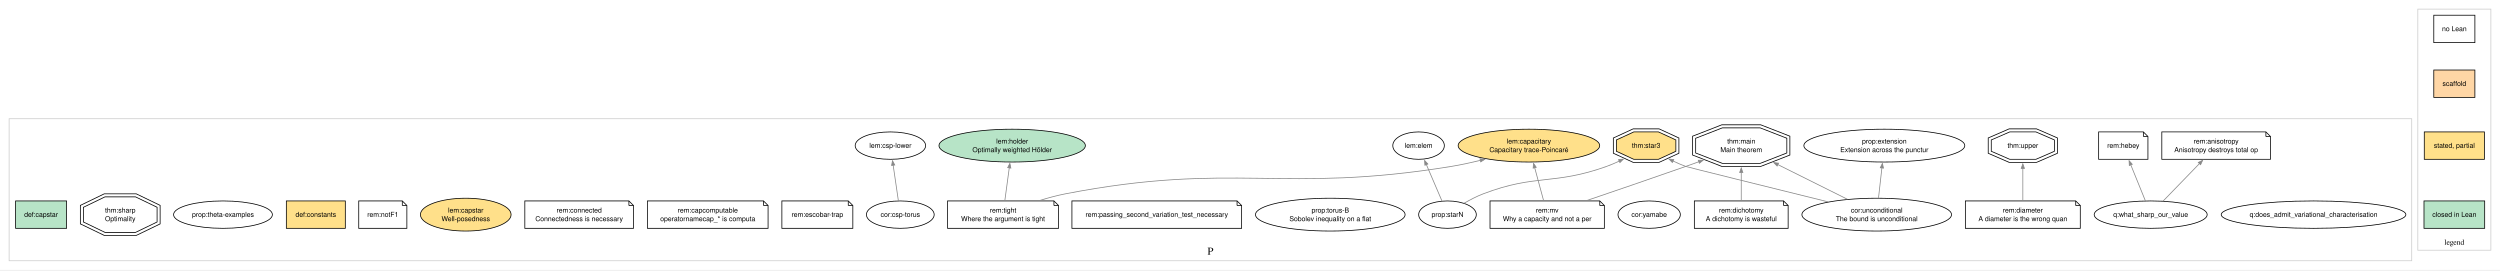
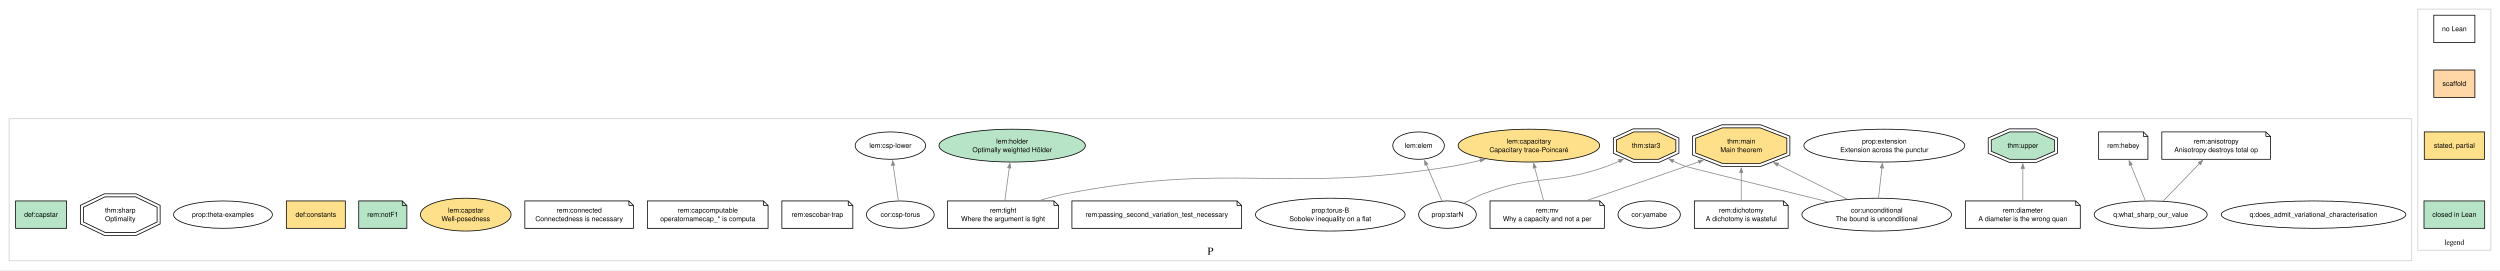
<svg xmlns="http://www.w3.org/2000/svg" width="3285pt" height="355pt" viewBox="0.00 0.00 3285.00 355.00">
  <g id="graph0" class="graph" transform="scale(1 1) rotate(0) translate(4 350.62)">
    <polygon fill="white" stroke="none" points="-4,4 -4,-350.62 3281,-350.62 3281,4 -4,4" />
    <g id="clust1" class="cluster">
      <polygon fill="none" stroke="#cccccc" points="8,-8 8,-194.62 3165,-194.62 3165,-8 8,-8" />
      <text xml:space="preserve" text-anchor="middle" x="1586.5" y="-15.95" font-family="Times,serif" font-size="14.00">P</text>
    </g>
    <g id="clust2" class="cluster">
      <polygon fill="none" stroke="#cccccc" points="3173,-21.84 3173,-338.62 3269,-338.62 3269,-21.84 3173,-21.84" />
      <text xml:space="preserve" text-anchor="middle" x="3221" y="-29.09" font-family="Times,serif" font-size="10.00">legend</text>
    </g>
    <g id="node1" class="node">
      <polygon fill="#b7e4c7" stroke="black" points="83.5,-86.59 16.5,-86.59 16.5,-50.59 83.5,-50.59 83.5,-86.59" />
      <text xml:space="preserve" text-anchor="middle" x="50" y="-65.67" font-family="Helvetica,sans-Serif" font-size="9.00">def:capstar</text>
    </g>
    <g id="node2" class="node">
-       <polygon fill="#ffffff" stroke="black" points="2343.89,-149.61 2343.89,-168.95 2308.81,-182.62 2259.19,-182.62 2224.11,-168.95 2224.11,-149.61 2259.19,-135.94 2308.81,-135.94 2343.89,-149.61" />
+       <polygon fill="#ffe08a" stroke="black" points="2343.89,-149.61 2343.89,-168.95 2308.81,-182.62 2259.19,-182.62 2224.11,-168.95 2224.11,-149.61 2259.19,-135.94 2308.81,-135.94 2343.89,-149.61" />
      <polygon fill="none" stroke="black" points="2347.89,-146.88 2347.89,-171.68 2309.56,-186.62 2258.44,-186.62 2220.11,-171.68 2220.11,-146.88 2258.44,-131.94 2309.56,-131.94 2347.89,-146.88" />
      <text xml:space="preserve" text-anchor="middle" x="2284" y="-161.98" font-family="Helvetica,sans-Serif" font-size="9.00">thm:main</text>
      <text xml:space="preserve" text-anchor="middle" x="2284" y="-150.73" font-family="Helvetica,sans-Serif" font-size="9.00">Main theorem</text>
    </g>
    <g id="node3" class="node">
      <polygon fill="#ffffff" stroke="black" points="202.41,-58.92 202.41,-78.26 174.05,-91.94 133.95,-91.94 105.59,-78.26 105.59,-58.92 133.95,-45.25 174.05,-45.25 202.41,-58.92" />
      <polygon fill="none" stroke="black" points="206.41,-56.41 206.41,-80.77 174.97,-95.94 133.03,-95.94 101.59,-80.77 101.59,-56.41 133.03,-41.25 174.97,-41.25 206.41,-56.41" />
      <text xml:space="preserve" text-anchor="middle" x="154" y="-71.29" font-family="Helvetica,sans-Serif" font-size="9.00">thm:sharp</text>
      <text xml:space="preserve" text-anchor="middle" x="154" y="-60.04" font-family="Helvetica,sans-Serif" font-size="9.00">Optimality</text>
    </g>
    <g id="node4" class="node">
      <ellipse fill="#ffffff" stroke="black" cx="289" cy="-68.59" rx="64.94" ry="18" />
      <text xml:space="preserve" text-anchor="middle" x="289" y="-65.67" font-family="Helvetica,sans-Serif" font-size="9.00">prop:theta-examples</text>
    </g>
    <g id="node5" class="node">
      <polygon fill="#ffe08a" stroke="black" points="449.75,-86.59 372.25,-86.59 372.25,-50.59 449.75,-50.59 449.75,-86.59" />
      <text xml:space="preserve" text-anchor="middle" x="411" y="-65.67" font-family="Helvetica,sans-Serif" font-size="9.00">def:constants</text>
    </g>
    <g id="node6" class="node">
      <ellipse fill="#ffffff" stroke="black" cx="1166" cy="-159.28" rx="46.3" ry="18" />
      <text xml:space="preserve" text-anchor="middle" x="1166" y="-156.36" font-family="Helvetica,sans-Serif" font-size="9.00">lem:csp-lower</text>
    </g>
    <g id="node7" class="node">
-       <polygon fill="#ffffff" stroke="black" points="524.62,-86.59 467.38,-86.59 467.38,-50.59 530.62,-50.59 530.62,-80.59 524.62,-86.59" />
+       <polygon fill="#b7e4c7" stroke="black" points="524.62,-86.59 467.38,-86.59 467.38,-50.59 530.62,-50.59 530.62,-80.59 524.62,-86.59" />
      <polyline fill="none" stroke="black" points="524.62,-86.59 524.62,-80.59" />
      <polyline fill="none" stroke="black" points="530.62,-80.59 524.62,-80.59" />
      <text xml:space="preserve" text-anchor="middle" x="499" y="-65.67" font-family="Helvetica,sans-Serif" font-size="9.00">rem:notF1</text>
    </g>
    <g id="node8" class="node">
      <ellipse fill="#ffe08a" stroke="black" cx="608" cy="-68.59" rx="59.57" ry="21.57" />
      <text xml:space="preserve" text-anchor="middle" x="608" y="-71.29" font-family="Helvetica,sans-Serif" font-size="9.00">lem:capstar</text>
      <text xml:space="preserve" text-anchor="middle" x="608" y="-60.04" font-family="Helvetica,sans-Serif" font-size="9.00">Well-posedness</text>
    </g>
    <g id="node9" class="node">
      <polygon fill="#ffffff" stroke="black" points="822.38,-86.59 685.62,-86.59 685.62,-50.59 828.38,-50.59 828.38,-80.59 822.38,-86.59" />
      <polyline fill="none" stroke="black" points="822.38,-86.59 822.38,-80.59" />
      <polyline fill="none" stroke="black" points="828.38,-80.59 822.38,-80.59" />
      <text xml:space="preserve" text-anchor="middle" x="757" y="-71.29" font-family="Helvetica,sans-Serif" font-size="9.00">rem:connected</text>
      <text xml:space="preserve" text-anchor="middle" x="757" y="-60.04" font-family="Helvetica,sans-Serif" font-size="9.00">Connectedness is necessary</text>
    </g>
    <g id="node10" class="node">
      <polygon fill="#ffffff" stroke="black" points="999.25,-86.59 846.75,-86.59 846.75,-50.59 1005.25,-50.59 1005.25,-80.59 999.25,-86.59" />
      <polyline fill="none" stroke="black" points="999.25,-86.59 999.25,-80.59" />
      <polyline fill="none" stroke="black" points="1005.25,-80.59 999.25,-80.59" />
      <text xml:space="preserve" text-anchor="middle" x="926" y="-71.29" font-family="Helvetica,sans-Serif" font-size="9.00">rem:capcomputable</text>
      <text xml:space="preserve" text-anchor="middle" x="926" y="-60.04" font-family="Helvetica,sans-Serif" font-size="9.00">operatornamecap_* is computa</text>
    </g>
    <g id="node11" class="node">
      <polygon fill="#ffffff" stroke="black" points="1110.62,-86.59 1023.38,-86.59 1023.38,-50.59 1116.62,-50.59 1116.62,-80.59 1110.62,-86.59" />
      <polyline fill="none" stroke="black" points="1110.62,-86.59 1110.62,-80.59" />
      <polyline fill="none" stroke="black" points="1116.62,-80.59 1110.62,-80.59" />
      <text xml:space="preserve" text-anchor="middle" x="1070" y="-65.67" font-family="Helvetica,sans-Serif" font-size="9.00">rem:escobar-trap</text>
    </g>
    <g id="node12" class="node">
      <ellipse fill="#ffe08a" stroke="black" cx="2005" cy="-159.28" rx="92.98" ry="21.57" />
      <text xml:space="preserve" text-anchor="middle" x="2005" y="-161.98" font-family="Helvetica,sans-Serif" font-size="9.00">lem:capacitary</text>
      <text xml:space="preserve" text-anchor="middle" x="2005" y="-150.73" font-family="Helvetica,sans-Serif" font-size="9.00">Capacitary trace-Poincaré</text>
    </g>
    <g id="node13" class="node">
      <ellipse fill="#b7e4c7" stroke="black" cx="1326" cy="-159.28" rx="96.17" ry="21.57" />
      <text xml:space="preserve" text-anchor="middle" x="1326" y="-161.98" font-family="Helvetica,sans-Serif" font-size="9.00">lem:holder</text>
      <text xml:space="preserve" text-anchor="middle" x="1326" y="-150.73" font-family="Helvetica,sans-Serif" font-size="9.00">Optimally weighted Hölder</text>
    </g>
    <g id="node14" class="node">
      <polygon fill="#ffffff" stroke="black" points="1380.88,-86.59 1241.12,-86.59 1241.12,-50.59 1386.88,-50.59 1386.88,-80.59 1380.88,-86.59" />
      <polyline fill="none" stroke="black" points="1380.88,-86.59 1380.88,-80.59" />
      <polyline fill="none" stroke="black" points="1386.88,-80.59 1380.88,-80.59" />
      <text xml:space="preserve" text-anchor="middle" x="1314" y="-71.29" font-family="Helvetica,sans-Serif" font-size="9.00">rem:tight</text>
      <text xml:space="preserve" text-anchor="middle" x="1314" y="-60.04" font-family="Helvetica,sans-Serif" font-size="9.00">Where the argument is tight</text>
    </g>
    <g id="edge2" class="edge">
      <path fill="none" stroke="#888888" d="M1361.63,-87.02C1372.77,-90.5 1384.7,-93.75 1396,-95.94 1617.8,-138.79 1680.05,-95.54 1903,-131.94 1915.56,-133.99 1928.84,-136.87 1941.51,-139.98" />
      <polygon fill="#888888" stroke="#888888" points="1940.67,-141.94 1947,-141.36 1941.7,-137.87 1940.67,-141.94" />
    </g>
    <g id="edge1" class="edge">
      <path fill="none" stroke="#888888" d="M1316.31,-86.69C1317.98,-99.04 1320.28,-115.98 1322.21,-130.29" />
      <polygon fill="#888888" stroke="#888888" points="1320.1,-130.32 1322.98,-135.99 1324.26,-129.76 1320.1,-130.32" />
    </g>
    <g id="node15" class="node">
      <polygon fill="#ffe08a" stroke="black" points="2198.07,-151.83 2198.07,-166.74 2175.18,-177.28 2142.82,-177.28 2119.93,-166.74 2119.93,-151.83 2142.82,-141.28 2175.18,-141.28 2198.07,-151.83" />
      <polygon fill="none" stroke="black" points="2202.07,-149.26 2202.07,-169.3 2176.06,-181.28 2141.94,-181.28 2115.93,-169.3 2115.93,-149.26 2141.94,-137.28 2176.06,-137.28 2202.07,-149.26" />
      <text xml:space="preserve" text-anchor="middle" x="2159" y="-156.36" font-family="Helvetica,sans-Serif" font-size="9.00">thm:star3</text>
    </g>
    <g id="node16" class="node">
      <ellipse fill="#ffffff" stroke="black" cx="1860" cy="-159.28" rx="33.87" ry="18" />
      <text xml:space="preserve" text-anchor="middle" x="1860" y="-156.36" font-family="Helvetica,sans-Serif" font-size="9.00">lem:elem</text>
    </g>
    <g id="node17" class="node">
      <ellipse fill="#ffffff" stroke="black" cx="1898" cy="-68.59" rx="37.87" ry="18" />
      <text xml:space="preserve" text-anchor="middle" x="1898" y="-65.67" font-family="Helvetica,sans-Serif" font-size="9.00">prop:starN</text>
    </g>
    <g id="edge4" class="edge">
      <path fill="none" stroke="#888888" d="M1919.82,-83.57C1927.54,-88.04 1936.44,-92.67 1945,-95.94 2013.9,-122.25 2037.56,-107.08 2107,-131.94 2112.62,-133.95 2118.4,-136.43 2123.98,-139.06" />
      <polygon fill="#888888" stroke="#888888" points="2122.74,-140.79 2129.06,-141.53 2124.58,-137.01 2122.74,-140.79" />
    </g>
    <g id="edge3" class="edge">
      <path fill="none" stroke="#888888" d="M1890.67,-86.69C1884.84,-100.31 1876.6,-119.53 1870.14,-134.62" />
      <polygon fill="#888888" stroke="#888888" points="1868.33,-133.5 1867.9,-139.84 1872.19,-135.15 1868.33,-133.5" />
    </g>
    <g id="node18" class="node">
      <polygon fill="#ffffff" stroke="black" points="2812.38,-177.28 2753.62,-177.28 2753.62,-141.28 2818.38,-141.28 2818.38,-171.28 2812.38,-177.28" />
      <polyline fill="none" stroke="black" points="2812.38,-177.28 2812.38,-171.28" />
      <polyline fill="none" stroke="black" points="2818.38,-171.28 2812.38,-171.28" />
      <text xml:space="preserve" text-anchor="middle" x="2786" y="-156.36" font-family="Helvetica,sans-Serif" font-size="9.00">rem:hebey</text>
    </g>
    <g id="node19" class="node">
      <polygon fill="#ffffff" stroke="black" points="1621.5,-86.59 1404.5,-86.59 1404.5,-50.59 1627.5,-50.59 1627.5,-80.59 1621.5,-86.59" />
      <polyline fill="none" stroke="black" points="1621.5,-86.59 1621.5,-80.59" />
      <polyline fill="none" stroke="black" points="1627.5,-80.59 1621.5,-80.59" />
      <text xml:space="preserve" text-anchor="middle" x="1516" y="-65.67" font-family="Helvetica,sans-Serif" font-size="9.00">rem:passing_second_variation_test_necessary</text>
    </g>
    <g id="node20" class="node">
      <ellipse fill="#ffffff" stroke="black" cx="1744" cy="-68.59" rx="98.29" ry="21.57" />
      <text xml:space="preserve" text-anchor="middle" x="1744" y="-71.29" font-family="Helvetica,sans-Serif" font-size="9.00">prop:torus-B</text>
      <text xml:space="preserve" text-anchor="middle" x="1744" y="-60.04" font-family="Helvetica,sans-Serif" font-size="9.00">Sobolev inequality on a flat</text>
    </g>
    <g id="node21" class="node">
      <ellipse fill="#ffffff" stroke="black" cx="1179" cy="-68.59" rx="44.53" ry="18" />
      <text xml:space="preserve" text-anchor="middle" x="1179" y="-65.67" font-family="Helvetica,sans-Serif" font-size="9.00">cor:csp-torus</text>
    </g>
    <g id="edge5" class="edge">
      <path fill="none" stroke="#888888" d="M1176.49,-86.69C1174.55,-99.98 1171.82,-118.6 1169.63,-133.52" />
      <polygon fill="#888888" stroke="#888888" points="1167.56,-133.19 1168.76,-139.43 1171.71,-133.8 1167.56,-133.19" />
    </g>
    <g id="node22" class="node">
      <ellipse fill="#ffffff" stroke="black" cx="2472" cy="-159.28" rx="105.71" ry="21.57" />
      <text xml:space="preserve" text-anchor="middle" x="2472" y="-161.98" font-family="Helvetica,sans-Serif" font-size="9.00">prop:extension</text>
      <text xml:space="preserve" text-anchor="middle" x="2472" y="-150.73" font-family="Helvetica,sans-Serif" font-size="9.00">Extension across the punctur</text>
    </g>
    <g id="node23" class="node">
      <ellipse fill="#ffffff" stroke="black" cx="2462" cy="-68.59" rx="98.29" ry="21.57" />
      <text xml:space="preserve" text-anchor="middle" x="2462" y="-71.29" font-family="Helvetica,sans-Serif" font-size="9.00">cor:unconditional</text>
      <text xml:space="preserve" text-anchor="middle" x="2462" y="-60.04" font-family="Helvetica,sans-Serif" font-size="9.00">The bound is unconditional</text>
    </g>
    <g id="edge8" class="edge">
      <path fill="none" stroke="#888888" d="M2423.38,-88.84C2396.47,-102.24 2360.42,-120.21 2331.72,-134.51" />
      <polygon fill="#888888" stroke="#888888" points="2331.13,-132.45 2326.69,-137.01 2333,-136.21 2331.13,-132.45" />
    </g>
    <g id="edge7" class="edge">
      <path fill="none" stroke="#888888" d="M2398.11,-85.37C2324.49,-103.57 2213.25,-131.1 2211,-131.94 2205.41,-134.02 2199.64,-136.54 2194.06,-139.18" />
      <polygon fill="#888888" stroke="#888888" points="2193.46,-137.14 2188.99,-141.66 2195.31,-140.91 2193.46,-137.14" />
    </g>
    <g id="edge6" class="edge">
      <path fill="none" stroke="#888888" d="M2464.37,-90.61C2465.7,-102.43 2467.38,-117.34 2468.83,-130.15" />
      <polygon fill="#888888" stroke="#888888" points="2466.72,-130.18 2469.48,-135.91 2470.89,-129.71 2466.72,-130.18" />
    </g>
    <g id="node24" class="node">
      <polygon fill="#ffffff" stroke="black" points="2973.38,-177.28 2836.62,-177.28 2836.62,-141.28 2979.38,-141.28 2979.38,-171.28 2973.38,-177.28" />
      <polyline fill="none" stroke="black" points="2973.38,-177.28 2973.38,-171.28" />
      <polyline fill="none" stroke="black" points="2979.38,-171.28 2973.38,-171.28" />
      <text xml:space="preserve" text-anchor="middle" x="2908" y="-161.98" font-family="Helvetica,sans-Serif" font-size="9.00">rem:anisotropy</text>
      <text xml:space="preserve" text-anchor="middle" x="2908" y="-150.73" font-family="Helvetica,sans-Serif" font-size="9.00">Anisotropy destroys total op</text>
    </g>
    <g id="node25" class="node">
-       <polygon fill="#ffffff" stroke="black" points="2695.47,-151.83 2695.47,-166.74 2671.18,-177.28 2636.82,-177.28 2612.53,-166.74 2612.53,-151.83 2636.82,-141.28 2671.18,-141.28 2695.47,-151.83" />
+       <polygon fill="#b7e4c7" stroke="black" points="2695.47,-151.83 2695.47,-166.74 2671.18,-177.28 2636.82,-177.28 2612.53,-166.74 2612.53,-151.83 2636.82,-141.28 2671.18,-141.28 2695.47,-151.83" />
      <polygon fill="none" stroke="black" points="2699.47,-149.2 2699.47,-169.36 2672.01,-181.28 2635.99,-181.28 2608.53,-169.36 2608.53,-149.2 2635.99,-137.28 2672.01,-137.28 2699.47,-149.2" />
      <text xml:space="preserve" text-anchor="middle" x="2654" y="-156.36" font-family="Helvetica,sans-Serif" font-size="9.00">thm:upper</text>
    </g>
    <g id="node26" class="node">
      <ellipse fill="#ffffff" stroke="black" cx="2163" cy="-68.59" rx="40.97" ry="18" />
      <text xml:space="preserve" text-anchor="middle" x="2163" y="-65.67" font-family="Helvetica,sans-Serif" font-size="9.00">cor:yamabe</text>
    </g>
    <g id="node27" class="node">
      <polygon fill="#ffffff" stroke="black" points="2098.12,-86.59 1953.88,-86.59 1953.88,-50.59 2104.12,-50.59 2104.12,-80.59 2098.12,-86.59" />
      <polyline fill="none" stroke="black" points="2098.12,-86.59 2098.12,-80.59" />
      <polyline fill="none" stroke="black" points="2104.12,-80.59 2098.12,-80.59" />
      <text xml:space="preserve" text-anchor="middle" x="2029" y="-71.29" font-family="Helvetica,sans-Serif" font-size="9.00">rem:mv</text>
      <text xml:space="preserve" text-anchor="middle" x="2029" y="-60.04" font-family="Helvetica,sans-Serif" font-size="9.00">Why a capacity and not a per</text>
    </g>
    <g id="edge9" class="edge">
      <path fill="none" stroke="#888888" d="M2080.46,-86.97C2116.95,-99.36 2167.05,-116.48 2211,-131.94 2216.66,-133.93 2222.57,-136.03 2228.46,-138.13" />
      <polygon fill="#888888" stroke="#888888" points="2227.57,-140.04 2233.92,-140.09 2228.98,-136.09 2227.57,-140.04" />
    </g>
    <g id="edge10" class="edge">
      <path fill="none" stroke="#888888" d="M2024.37,-86.69C2021.03,-99.04 2016.45,-115.98 2012.58,-130.29" />
      <polygon fill="#888888" stroke="#888888" points="2010.56,-129.69 2011.02,-136.03 2014.62,-130.78 2010.56,-129.69" />
    </g>
    <g id="node28" class="node">
      <polygon fill="#ffffff" stroke="black" points="2723.5,-86.59 2578.5,-86.59 2578.5,-50.59 2729.5,-50.59 2729.5,-80.59 2723.5,-86.59" />
      <polyline fill="none" stroke="black" points="2723.5,-86.59 2723.5,-80.59" />
      <polyline fill="none" stroke="black" points="2729.5,-80.59 2723.5,-80.59" />
      <text xml:space="preserve" text-anchor="middle" x="2654" y="-71.29" font-family="Helvetica,sans-Serif" font-size="9.00">rem:diameter</text>
      <text xml:space="preserve" text-anchor="middle" x="2654" y="-60.04" font-family="Helvetica,sans-Serif" font-size="9.00">A diameter is the wrong quan</text>
    </g>
    <g id="edge11" class="edge">
      <path fill="none" stroke="#888888" d="M2654,-86.69C2654,-98.87 2654,-115.51 2654,-129.69" />
      <polygon fill="#888888" stroke="#888888" points="2651.9,-129.33 2654,-135.33 2656.1,-129.33 2651.9,-129.33" />
    </g>
    <g id="node29" class="node">
      <polygon fill="#ffffff" stroke="black" points="2339.62,-86.59 2222.38,-86.59 2222.38,-50.59 2345.62,-50.59 2345.62,-80.59 2339.62,-86.59" />
      <polyline fill="none" stroke="black" points="2339.62,-86.59 2339.62,-80.59" />
      <polyline fill="none" stroke="black" points="2345.62,-80.59 2339.62,-80.59" />
      <text xml:space="preserve" text-anchor="middle" x="2284" y="-71.29" font-family="Helvetica,sans-Serif" font-size="9.00">rem:dichotomy</text>
      <text xml:space="preserve" text-anchor="middle" x="2284" y="-60.04" font-family="Helvetica,sans-Serif" font-size="9.00">A dichotomy is wasteful</text>
    </g>
    <g id="edge12" class="edge">
      <path fill="none" stroke="#888888" d="M2284,-86.69C2284,-97.3 2284,-111.29 2284,-124.1" />
      <polygon fill="#888888" stroke="#888888" points="2281.9,-123.95 2284,-129.95 2286.1,-123.95 2281.9,-123.95" />
    </g>
    <g id="node30" class="node">
      <ellipse fill="#ffffff" stroke="black" cx="2822" cy="-68.59" rx="74.26" ry="18" />
      <text xml:space="preserve" text-anchor="middle" x="2822" y="-65.67" font-family="Helvetica,sans-Serif" font-size="9.00">q:what_sharp_our_value</text>
    </g>
    <g id="edge13" class="edge">
      <path fill="none" stroke="#888888" d="M2815.06,-86.69C2809.57,-100.22 2801.83,-119.28 2795.72,-134.33" />
      <polygon fill="#888888" stroke="#888888" points="2793.92,-133.18 2793.61,-139.53 2797.81,-134.76 2793.92,-133.18" />
    </g>
    <g id="edge14" class="edge">
      <path fill="none" stroke="#888888" d="M2838.18,-86.28C2851.81,-100.34 2871.45,-120.59 2886.43,-136.03" />
      <polygon fill="#888888" stroke="#888888" points="2884.57,-137.14 2890.26,-139.98 2887.59,-134.21 2884.57,-137.14" />
    </g>
    <g id="node31" class="node">
      <ellipse fill="#ffffff" stroke="black" cx="3036" cy="-68.59" rx="121.3" ry="18" />
      <text xml:space="preserve" text-anchor="middle" x="3036" y="-65.67" font-family="Helvetica,sans-Serif" font-size="9.00">q:does_admit_variational_characterisation</text>
    </g>
    <g id="node32" class="node">
      <polygon fill="#b7e4c7" stroke="black" points="3260.88,-86.59 3181.12,-86.59 3181.12,-50.59 3260.88,-50.59 3260.88,-86.59" />
      <text xml:space="preserve" text-anchor="middle" x="3221" y="-65.67" font-family="Helvetica,sans-Serif" font-size="9.00">closed in Lean</text>
    </g>
    <g id="node33" class="node">
      <polygon fill="#ffe08a" stroke="black" points="3260.5,-177.28 3181.5,-177.28 3181.5,-141.28 3260.5,-141.28 3260.5,-177.28" />
      <text xml:space="preserve" text-anchor="middle" x="3221" y="-156.36" font-family="Helvetica,sans-Serif" font-size="9.00">stated, partial</text>
    </g>
    <g id="node34" class="node">
      <polygon fill="#ffd6a5" stroke="black" points="3248,-258.62 3194,-258.62 3194,-222.62 3248,-222.62 3248,-258.62" />
      <text xml:space="preserve" text-anchor="middle" x="3221" y="-237.7" font-family="Helvetica,sans-Serif" font-size="9.00">scaffold</text>
    </g>
    <g id="node35" class="node">
      <polygon fill="#ffffff" stroke="black" points="3248,-330.62 3194,-330.62 3194,-294.62 3248,-294.62 3248,-330.62" />
      <text xml:space="preserve" text-anchor="middle" x="3221" y="-309.7" font-family="Helvetica,sans-Serif" font-size="9.00">no Lean</text>
    </g>
  </g>
</svg>
